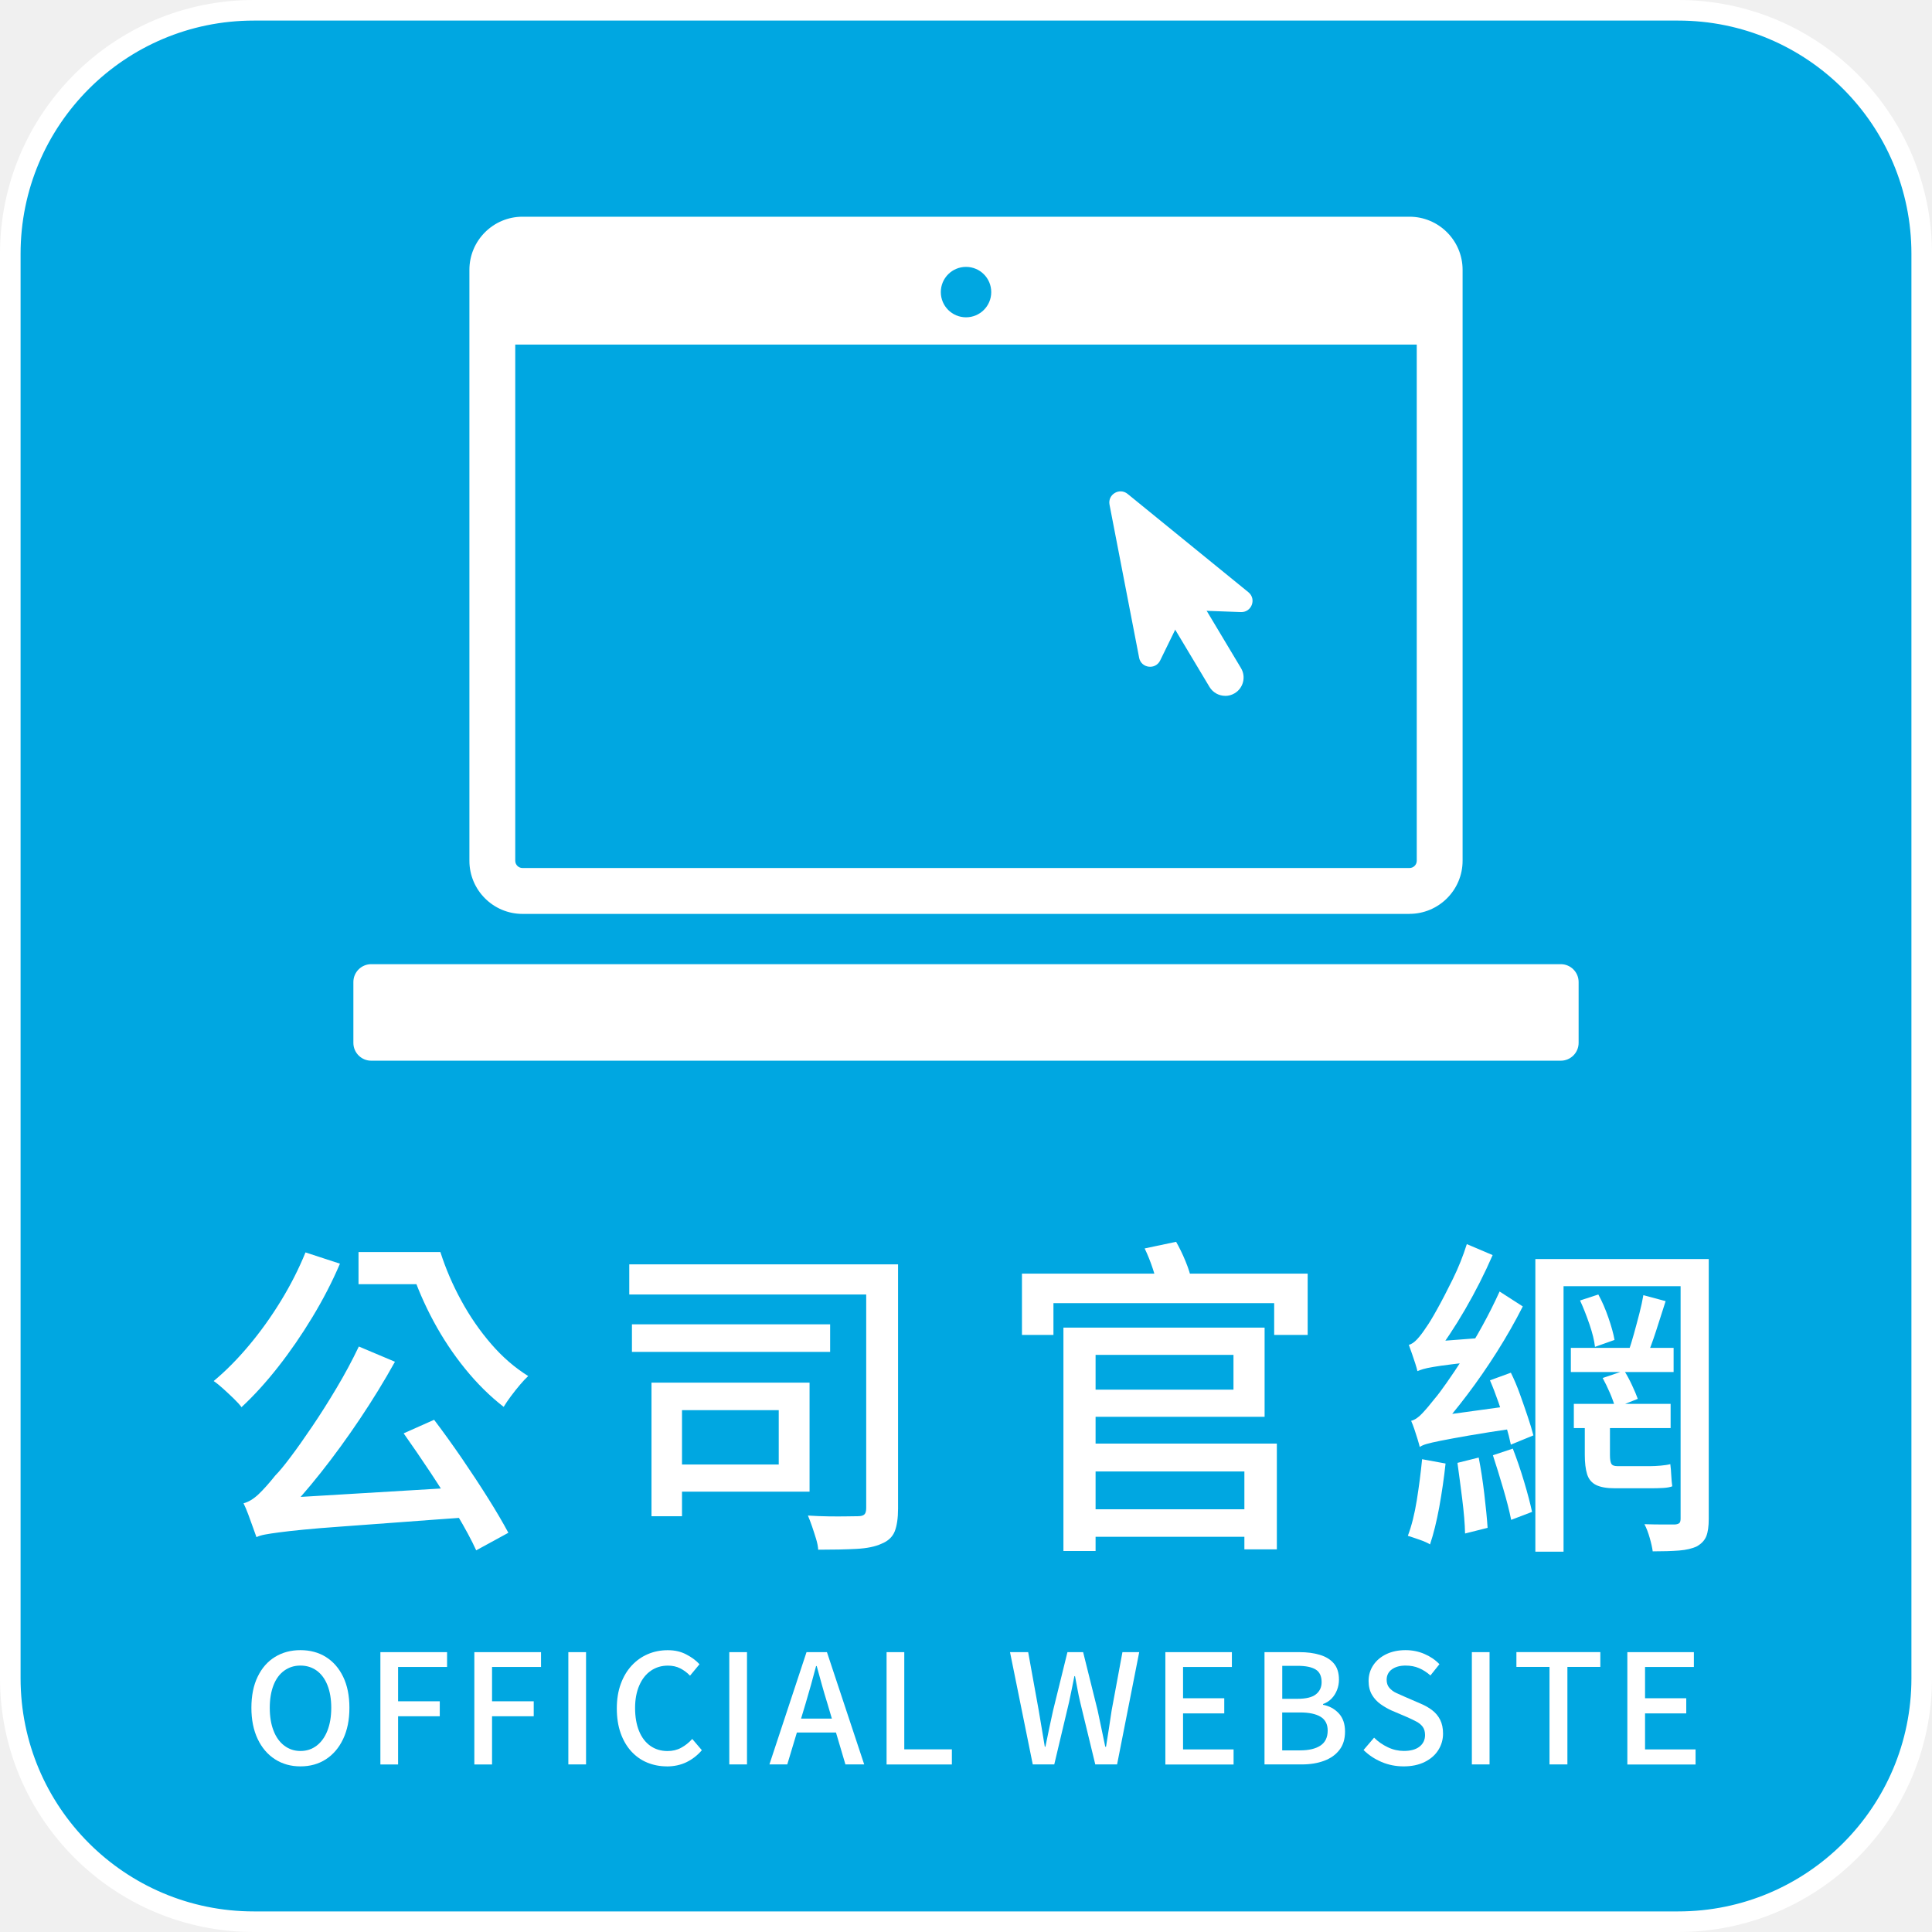
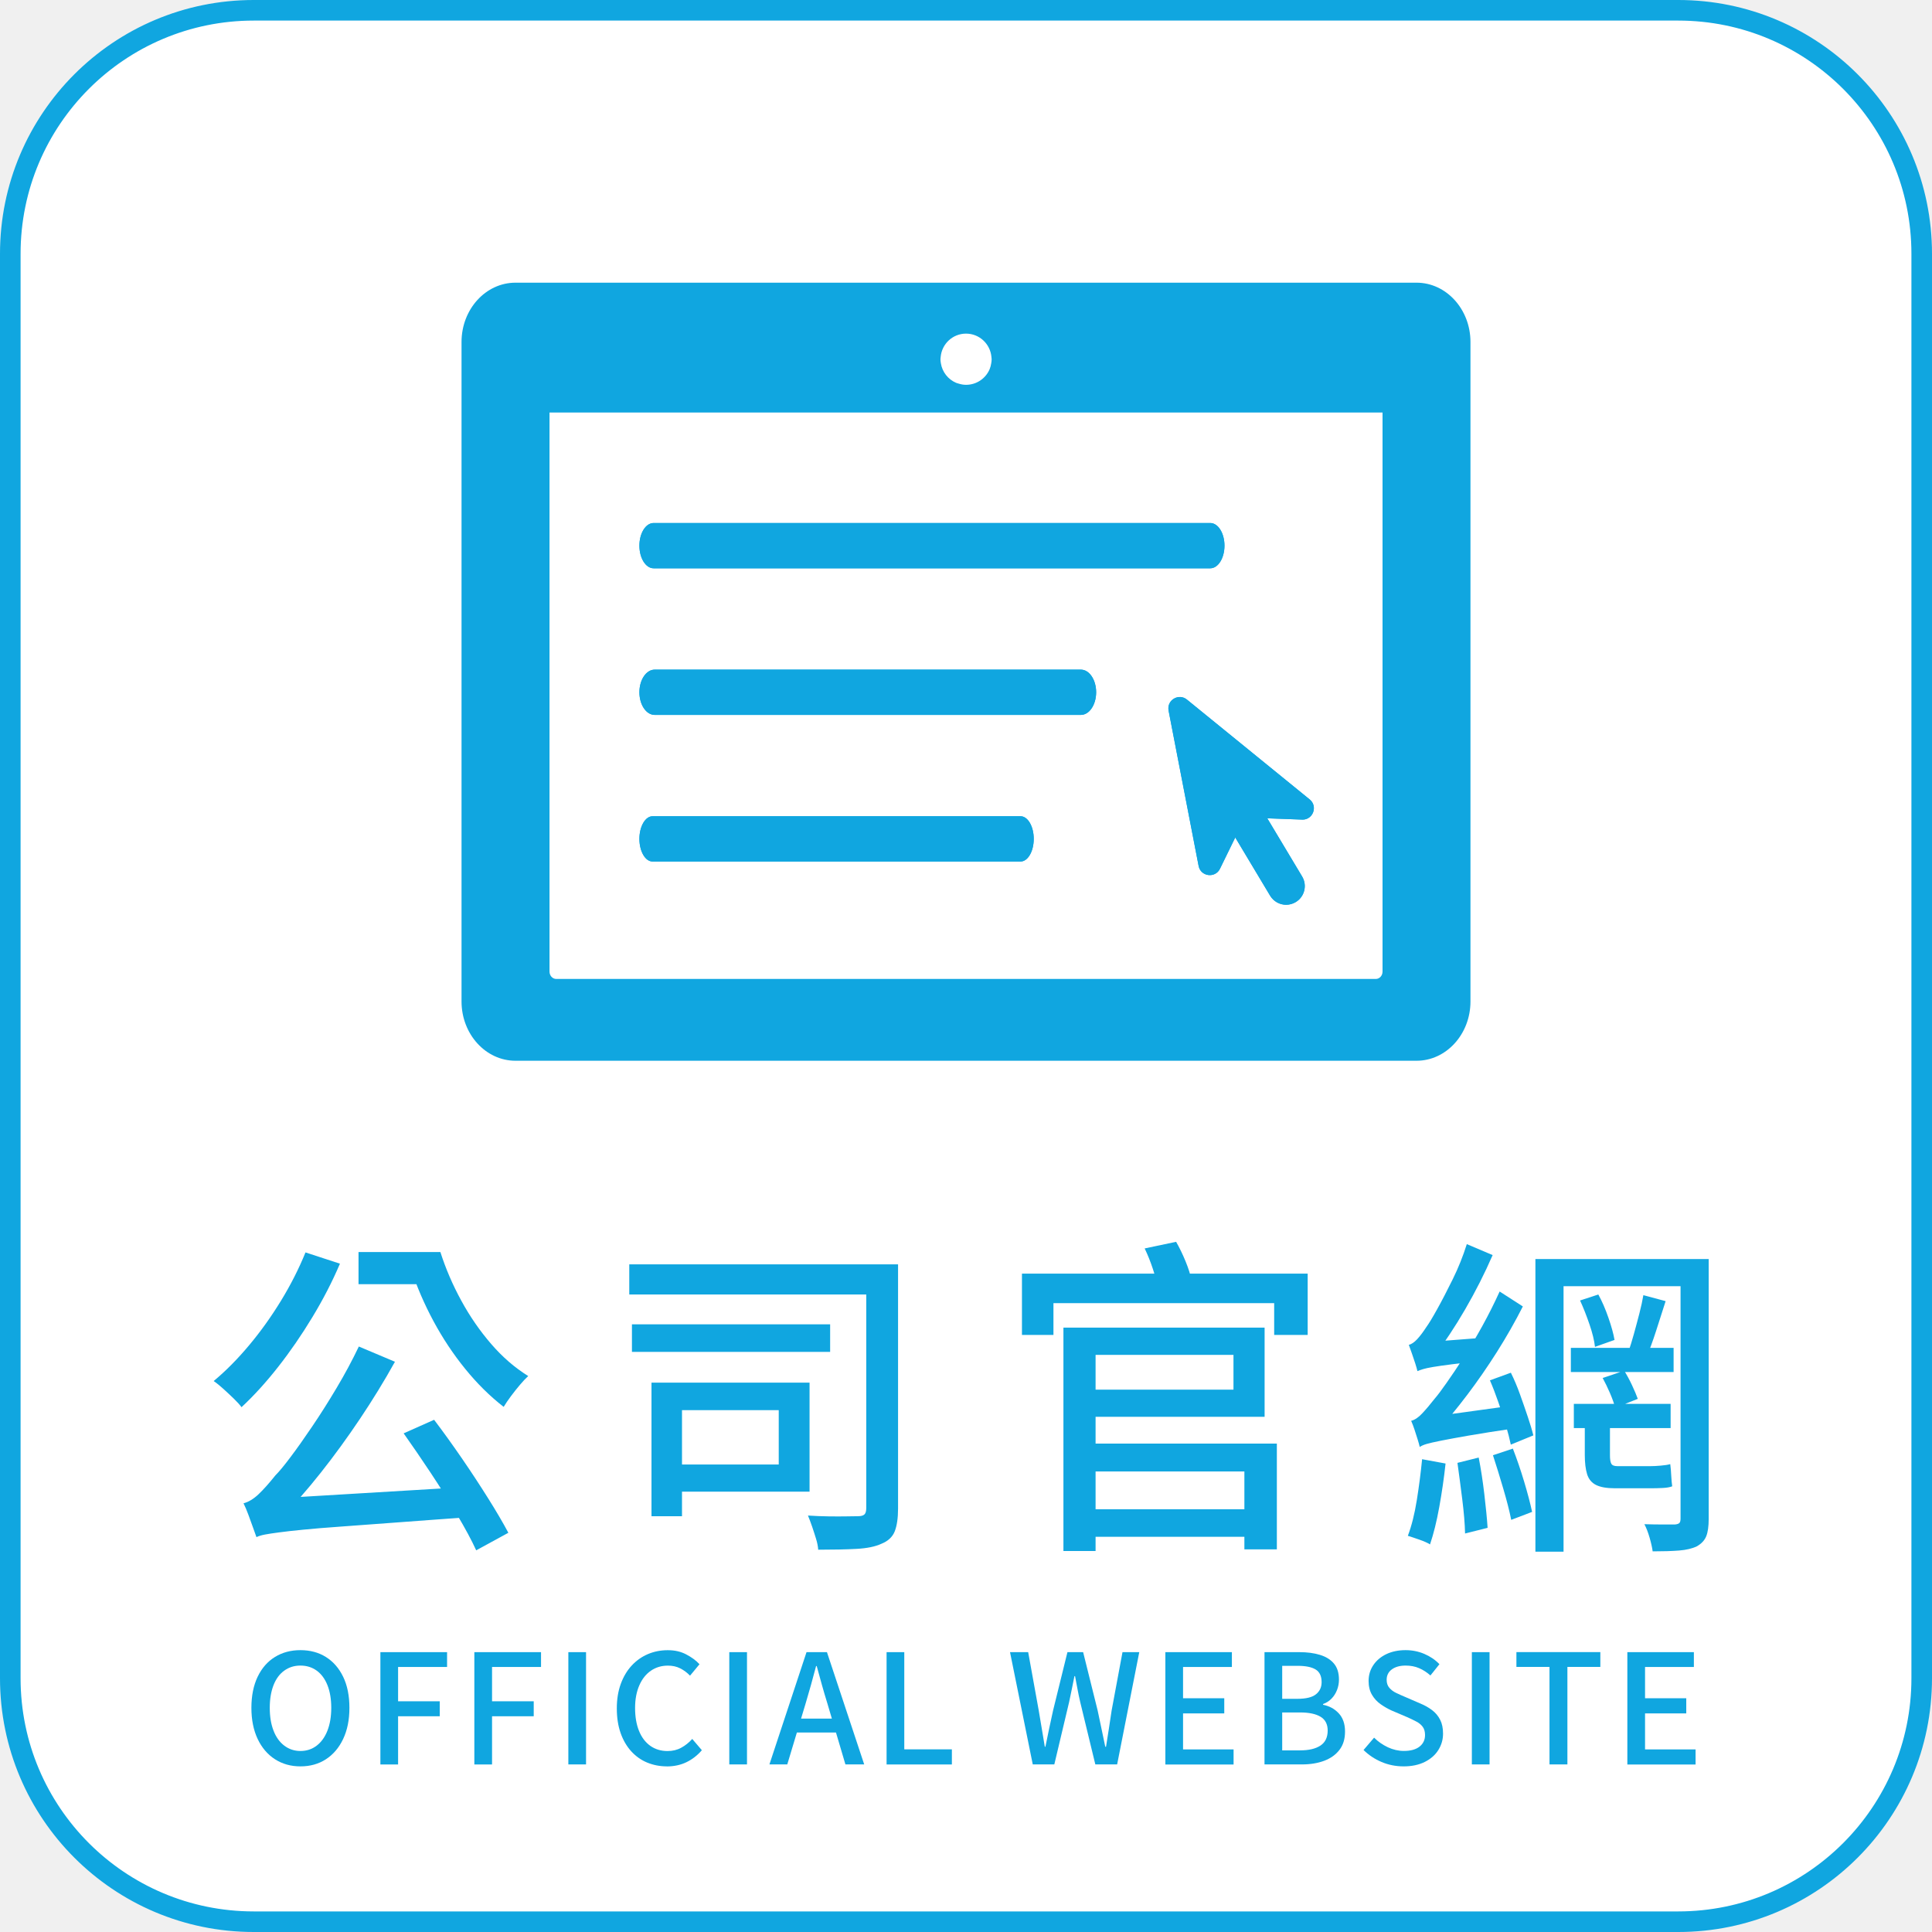
<svg xmlns="http://www.w3.org/2000/svg" id="Layer_2" data-name="Layer 2" viewBox="0 0 375.49 375.49">
  <defs>
    <style>
      .cls-1 {
-         fill: #fff;
+         fill: #10a6e0;
      }

      .cls-2 {
-         fill: #00a7e1;
-         stroke: #fff;
+         fill: #fff;
+         stroke: #10a6e0;
        stroke-miterlimit: 10;
        stroke-width: 4px;
      }
    </style>
  </defs>
-   <g id="_圖層_2" data-name="圖層 2">
+   <g id="Layer_1-2" data-name="Layer 1">
+     <g>
+       <path class="cls-1" d="M217.66,87.07c-2.06,0-3.73-1.71-3.73-3.82v-14.74c0-5.63-4.49-10.22-10-10.22h-32.36c-5.51,0-10,4.58-10,10.22v14.74c0,2.11-1.67,3.82-3.73,3.82s-3.73-1.71-3.73-3.82v-14.74c0-9.84,7.84-17.85,17.47-17.85h32.36c9.63,0,17.47,8.01,17.47,17.85v14.74c0,2.11-1.67,3.82-3.73,3.82Z" />
+       <g>
+         <path class="cls-1" d="M126.13,125.31c1.38.83,2.95,1.27,4.55,1.27h114.14c1.6,0,3.17-.44,4.55-1.27l29.15-17.62v-19.42c0-6.55-5.24-11.91-11.65-11.91H108.64c-6.41,0-11.65,5.36-11.65,11.91v19.42l29.15,17.62Z" />
+         <path class="cls-1" d="M253.16,131.88c-2.53,1.53-5.41,2.34-8.35,2.34h-34v13.38c0,8.21-6.51,14.86-14.54,14.86h-17.05c-8.03,0-14.54-6.65-14.54-14.86v-13.38h-34.01c-2.93,0-5.82-.81-8.35-2.34l-25.35-15.32v78.25c0,6.55,5.24,11.91,11.65,11.91h158.22c6.41,0,11.65-5.36,11.65-11.91v-78.25l-25.35,15.32Z" />
+       </g>
+       <path class="cls-1" d="M196,154.57h-16.51c-3.42,0-6.23-4.48-6.23-9.95h0c0-5.47,2.8-9.95,6.23-9.95h16.51c3.42,0,6.23,4.48,6.23,9.95h0c0,5.47-2.8,9.95-6.23,9.95Z" />
+     </g>
    <rect class="cls-2" x="2" y="2" width="371.49" height="371.49" rx="47.32" ry="47.32" />
    <g>
-       <path class="cls-1" d="M59.37,243.41l6.7,2.19c-1.5,3.52-3.3,7-5.38,10.43-2.08,3.44-4.29,6.65-6.63,9.63-2.34,2.98-4.71,5.59-7.12,7.83-.34-.47-.85-1.03-1.51-1.67-.67-.64-1.34-1.28-2.03-1.9-.69-.62-1.31-1.13-1.87-1.51,2.36-1.97,4.66-4.29,6.89-6.96,2.23-2.66,4.29-5.54,6.18-8.63,1.89-3.09,3.48-6.23,4.77-9.4ZM49.84,298.74c-.17-.47-.4-1.11-.68-1.9-.28-.79-.58-1.62-.9-2.48-.32-.86-.63-1.59-.93-2.19.99-.26,1.96-.85,2.93-1.77.97-.92,2.05-2.14,3.25-3.64.73-.73,1.72-1.92,2.96-3.58,1.25-1.65,2.65-3.64,4.22-5.96,1.57-2.32,3.15-4.81,4.73-7.47,1.59-2.66,3.03-5.35,4.32-8.05l7.02,2.96c-2.1,3.78-4.38,7.49-6.83,11.14-2.45,3.65-4.97,7.12-7.57,10.4-2.6,3.29-5.19,6.24-7.76,8.86v.19c-.99.47-1.79.89-2.42,1.26-.62.36-1.17.74-1.64,1.13-.47.39-.71.75-.71,1.09ZM49.84,298.74l-.19-5.22,4.25-2.32,37.55-2.25c.13.9.34,1.92.64,3.06.3,1.14.54,2.05.71,2.74-6.01.43-11.18.8-15.49,1.13-4.32.32-7.98.59-10.98.81-3.01.21-5.48.42-7.41.61-1.93.19-3.48.36-4.64.52-1.16.15-2.08.29-2.77.42-.69.13-1.25.3-1.67.51ZM69.68,243.34h13.85v6.25h-13.85v-6.25ZM78.44,243.34h7.15c1.03,3.22,2.38,6.37,4.06,9.44,1.67,3.07,3.61,5.87,5.8,8.41,2.19,2.54,4.59,4.62,7.21,6.25-.47.43-1.01,1-1.61,1.71-.6.71-1.18,1.44-1.74,2.19-.56.75-1.03,1.45-1.42,2.09-2.66-2.06-5.15-4.52-7.47-7.38-2.32-2.85-4.37-5.94-6.15-9.24-1.78-3.31-3.23-6.66-4.35-10.05h-1.48v-3.41ZM78.44,278.58l5.93-2.64c1.76,2.32,3.55,4.81,5.38,7.47,1.82,2.66,3.53,5.26,5.12,7.79,1.59,2.53,2.9,4.77,3.93,6.7l-6.25,3.41c-.9-1.98-2.15-4.29-3.74-6.96-1.59-2.66-3.3-5.37-5.12-8.12-1.83-2.75-3.57-5.3-5.25-7.67Z" />
-       <path class="cls-1" d="M122.3,245.73h48.31v5.86h-48.31v-5.86ZM122.82,257.39h38.52v5.35h-38.52v-5.35ZM126.62,268.72h5.93v25.96h-5.93v-25.96ZM131.64,268.72h25.7v21.19h-25.7v-5.28h19.71v-10.56h-19.71v-5.35ZM168.36,245.73h6.18v47.47c0,1.85-.22,3.32-.64,4.41-.43,1.09-1.29,1.9-2.58,2.42-1.2.56-2.82.89-4.86,1-2.04.11-4.52.16-7.44.16-.04-.64-.18-1.35-.42-2.13-.24-.77-.49-1.57-.77-2.38-.28-.82-.55-1.52-.81-2.13,1.33.09,2.66.14,3.99.16,1.33.02,2.51.02,3.54,0,1.03-.02,1.76-.03,2.19-.03.6,0,1.02-.12,1.26-.35s.35-.65.35-1.26v-47.34Z" />
-       <path class="cls-1" d="M198.63,247.53h55.52v11.92h-6.51v-6.18h-42.9v6.18h-6.12v-11.92ZM206.68,258.03h6.25v43.41h-6.25v-43.41ZM209.84,258.03h35.94v17.33h-35.94v-5.28h29.89v-6.76h-29.89v-5.28ZM210.16,280.57h38v20.55h-6.31v-15.14h-31.69v-5.41ZM210.48,293.33h33.24v5.35h-33.24v-5.35ZM222.46,242.64l6.12-1.29c.64,1.12,1.26,2.38,1.84,3.8.58,1.42.96,2.62,1.13,3.61l-6.38,1.55c-.26-.99-.62-2.2-1.09-3.64-.47-1.44-1.01-2.78-1.61-4.03Z" />
-       <path class="cls-1" d="M276.38,283.6l4.57.84c-.3,2.79-.71,5.6-1.22,8.44-.52,2.83-1.12,5.26-1.8,7.28-.47-.3-1.17-.61-2.09-.93-.92-.32-1.66-.57-2.22-.74.73-1.93,1.31-4.24,1.74-6.92.43-2.68.77-5.33,1.03-7.96ZM275.48,266.47c-.09-.39-.23-.88-.42-1.48-.19-.6-.41-1.23-.64-1.9-.24-.67-.44-1.23-.61-1.71.52-.13,1.05-.49,1.61-1.09.56-.6,1.16-1.39,1.8-2.38.47-.64,1.17-1.79,2.09-3.45.92-1.65,1.93-3.6,3.03-5.83s2.01-4.51,2.74-6.83l5.02,2.13c-1.55,3.56-3.33,7.08-5.35,10.56-2.02,3.48-4.04,6.51-6.05,9.08v.06c-.64.43-1.17.78-1.58,1.06-.41.28-.78.58-1.13.9-.34.32-.52.61-.52.87ZM275.93,281.22c-.09-.39-.23-.89-.42-1.51s-.4-1.26-.61-1.9c-.22-.64-.43-1.2-.64-1.67.69-.17,1.4-.64,2.13-1.42.73-.77,1.57-1.76,2.51-2.96.52-.6,1.27-1.6,2.25-3,.99-1.4,2.08-3.03,3.28-4.9,1.2-1.87,2.42-3.91,3.64-6.12,1.22-2.21,2.35-4.46,3.38-6.73l4.51,2.9c-1.5,2.96-3.18,5.91-5.02,8.82-1.85,2.92-3.77,5.7-5.77,8.34-2,2.64-3.98,5.06-5.96,7.25v.13c-.69.34-1.25.67-1.67.97-.43.3-.81.6-1.13.9-.32.3-.48.6-.48.9ZM275.48,266.47l-.06-4.06,2.38-1.61,10.95-.84c-.13.73-.25,1.51-.35,2.35-.11.84-.16,1.56-.16,2.16-2.45.26-4.46.48-6.02.68-1.57.19-2.79.37-3.67.52-.88.15-1.54.29-1.96.42-.43.13-.79.26-1.09.39ZM275.93,281.22l-.19-4.19,2.38-1.67,16.88-2.32c-.13.69-.22,1.46-.26,2.32-.04.86-.04,1.59,0,2.19-3.82.56-6.9,1.04-9.24,1.45-2.34.41-4.15.74-5.44,1-1.29.26-2.22.47-2.8.64-.58.17-1.02.37-1.32.58ZM283.27,284.31l4.12-1.03c.43,2.19.79,4.55,1.09,7.09.3,2.53.52,4.72.64,6.57l-4.38,1.1c-.04-1.89-.23-4.11-.55-6.67-.32-2.55-.63-4.91-.93-7.05ZM289.58,268.27l4.06-1.48c.64,1.29,1.23,2.68,1.77,4.19.54,1.5,1.04,2.95,1.51,4.35.47,1.4.84,2.61,1.1,3.64l-4.38,1.8c-.22-1.07-.54-2.33-.97-3.77-.43-1.44-.91-2.93-1.45-4.48-.54-1.55-1.08-2.96-1.64-4.25ZM290.16,282.83l3.86-1.29c.77,1.98,1.5,4.11,2.19,6.41.69,2.3,1.2,4.26,1.55,5.89l-4.06,1.55c-.34-1.72-.86-3.75-1.55-6.09-.69-2.34-1.35-4.5-2-6.47ZM298.41,244.7h29.95v5.28h-24.48v51.59h-5.48v-56.88ZM305.3,261.96h19.97v4.7h-19.97v-4.7ZM305.88,272.85h18.81v4.7h-18.81v-4.7ZM307.1,252.75l3.54-1.16c.73,1.33,1.38,2.83,1.96,4.51s.98,3.11,1.19,4.32l-3.8,1.35c-.13-1.2-.48-2.65-1.06-4.35-.58-1.7-1.19-3.25-1.84-4.67ZM308,275.29h4.9v7.54c0,.77.09,1.32.26,1.64.17.32.56.48,1.16.48h6.51c.52,0,1.16-.03,1.93-.1s1.4-.16,1.87-.29c.09.69.15,1.44.19,2.25.04.82.11,1.5.19,2.06-.43.17-1.03.28-1.8.32-.77.04-1.52.06-2.25.06h-7.09c-1.59,0-2.81-.21-3.67-.64-.86-.43-1.44-1.13-1.74-2.09-.3-.97-.45-2.22-.45-3.77v-7.47ZM311.48,267.82l4.19-1.42c.52.82,1.02,1.75,1.51,2.8.49,1.05.87,1.94,1.13,2.67l-4.38,1.74c-.22-.81-.56-1.77-1.03-2.87-.47-1.09-.95-2.07-1.42-2.93ZM319.4,251.72l4.32,1.16c-.6,1.89-1.22,3.83-1.87,5.83s-1.27,3.68-1.87,5.06l-3.48-1.09c.34-.99.7-2.14,1.06-3.45.36-1.31.72-2.63,1.06-3.96.34-1.33.6-2.51.77-3.54ZM326.62,244.7h5.48v50.5c0,1.46-.16,2.59-.48,3.38-.32.79-.93,1.45-1.84,1.96-.9.43-2.05.7-3.45.81-1.4.11-3.1.16-5.12.16-.09-.69-.28-1.56-.58-2.61-.3-1.05-.64-1.94-1.03-2.67,1.29.04,2.5.06,3.64.06h2.29c.43-.04.72-.14.87-.29.15-.15.23-.44.23-.87v-50.44Z" />
+       <path class="cls-1" d="M59.37,243.41l6.7,2.19c-1.5,3.52-3.3,7-5.38,10.43-2.08,3.44-4.29,6.65-6.63,9.63s-4.71,5.59-7.12,7.83c-.34-.47-.85-1.03-1.51-1.67-.67-.64-1.34-1.28-2.03-1.9-.69-.62-1.31-1.13-1.87-1.51,2.36-1.97,4.66-4.29,6.89-6.96,2.23-2.66,4.29-5.54,6.18-8.63s3.48-6.23,4.77-9.4ZM49.84,298.74c-.17-.47-.4-1.11-.68-1.9-.28-.79-.58-1.62-.9-2.48-.32-.86-.63-1.59-.93-2.19.99-.26,1.96-.85,2.93-1.77.97-.92,2.05-2.14,3.25-3.64.73-.73,1.72-1.92,2.96-3.58,1.25-1.65,2.65-3.64,4.22-5.96,1.57-2.32,3.15-4.81,4.73-7.47,1.59-2.66,3.03-5.35,4.32-8.05l7.02,2.96c-2.1,3.78-4.38,7.49-6.83,11.14-2.45,3.65-4.97,7.12-7.57,10.4-2.6,3.29-5.19,6.24-7.76,8.86v.19c-.99.47-1.79.89-2.42,1.26-.62.36-1.17.74-1.64,1.13-.47.39-.71.75-.71,1.09ZM49.84,298.74l-.19-5.22,4.25-2.32,37.55-2.25c.13.9.34,1.92.64,3.06.3,1.14.54,2.05.71,2.74-6.01.43-11.17.8-15.49,1.13-4.32.32-7.98.59-10.98.81-3.01.21-5.48.42-7.41.61-1.93.19-3.48.36-4.64.52-1.16.15-2.08.29-2.77.42-.69.13-1.25.3-1.67.51ZM69.68,243.34h13.85v6.25h-13.85v-6.25ZM78.44,243.34h7.15c1.03,3.22,2.38,6.37,4.06,9.44,1.67,3.07,3.61,5.87,5.8,8.41,2.19,2.54,4.59,4.62,7.21,6.25-.47.43-1.01,1-1.61,1.71-.6.71-1.18,1.44-1.74,2.19-.56.75-1.03,1.45-1.42,2.09-2.66-2.06-5.15-4.52-7.47-7.38-2.32-2.85-4.37-5.94-6.15-9.24-1.78-3.31-3.23-6.66-4.35-10.05h-1.48v-3.41ZM78.44,278.58l5.93-2.64c1.76,2.32,3.55,4.81,5.38,7.47,1.83,2.66,3.53,5.26,5.12,7.79,1.59,2.53,2.9,4.77,3.93,6.7l-6.25,3.41c-.9-1.98-2.15-4.29-3.74-6.96-1.59-2.66-3.3-5.37-5.12-8.12-1.83-2.75-3.57-5.3-5.25-7.67Z" />
+       <path class="cls-1" d="M122.3,245.73h48.31v5.86h-48.31v-5.86ZM122.82,257.39h38.52v5.35h-38.52v-5.35ZM126.62,268.72h5.93v25.96h-5.93v-25.96ZM131.64,268.72h25.7v21.19h-25.7v-5.28h19.71v-10.56h-19.71v-5.35ZM168.36,245.73h6.18v47.47c0,1.85-.22,3.32-.64,4.41-.43,1.09-1.29,1.9-2.58,2.42-1.2.56-2.82.89-4.86,1-2.04.11-4.52.16-7.44.16-.04-.64-.18-1.35-.42-2.13-.24-.77-.49-1.57-.77-2.38-.28-.82-.55-1.52-.8-2.13,1.33.09,2.66.14,3.99.16,1.33.02,2.51.02,3.54,0,1.03-.02,1.76-.03,2.19-.03.6,0,1.02-.12,1.26-.35s.35-.65.35-1.26v-47.34Z" />
+       <path class="cls-1" d="M198.63,247.53h55.52v11.92h-6.51v-6.18h-42.9v6.18h-6.12v-11.92ZM206.68,258.03h6.25v43.41h-6.25v-43.41ZM209.84,258.03h35.94v17.33h-35.94v-5.28h29.89v-6.76h-29.89v-5.28ZM210.16,280.57h38v20.55h-6.31v-15.14h-31.69v-5.41ZM210.48,293.33h33.24v5.35h-33.24v-5.35ZM222.46,242.64l6.12-1.29c.64,1.12,1.26,2.38,1.84,3.8s.96,2.62,1.13,3.61l-6.38,1.55c-.26-.99-.62-2.2-1.09-3.64-.47-1.44-1.01-2.78-1.61-4.03Z" />
+       <path class="cls-1" d="M276.38,283.6l4.57.84c-.3,2.79-.71,5.6-1.22,8.44s-1.12,5.26-1.8,7.28c-.47-.3-1.17-.61-2.09-.93s-1.66-.57-2.22-.74c.73-1.93,1.31-4.24,1.74-6.92.43-2.68.77-5.33,1.03-7.96ZM275.48,266.47c-.09-.39-.23-.88-.42-1.48-.19-.6-.41-1.23-.64-1.9-.24-.67-.44-1.23-.61-1.71.51-.13,1.05-.49,1.61-1.09.56-.6,1.16-1.39,1.8-2.38.47-.64,1.17-1.79,2.09-3.45.92-1.65,1.93-3.6,3.03-5.83,1.1-2.23,2.01-4.51,2.74-6.83l5.02,2.13c-1.55,3.56-3.33,7.08-5.35,10.56-2.02,3.48-4.04,6.51-6.05,9.08v.06c-.64.43-1.17.78-1.58,1.06-.41.28-.78.58-1.13.9-.34.32-.51.61-.51.87ZM275.93,281.22c-.09-.39-.22-.89-.42-1.51s-.4-1.26-.61-1.9c-.21-.64-.43-1.2-.64-1.67.69-.17,1.4-.64,2.13-1.42.73-.77,1.57-1.76,2.51-2.96.52-.6,1.27-1.6,2.25-3,.99-1.4,2.08-3.03,3.29-4.9,1.2-1.87,2.42-3.91,3.64-6.12,1.22-2.21,2.35-4.46,3.38-6.73l4.51,2.9c-1.5,2.96-3.18,5.91-5.02,8.82-1.85,2.92-3.77,5.7-5.77,8.34-2,2.64-3.98,5.06-5.96,7.25v.13c-.69.34-1.25.67-1.67.97-.43.3-.8.6-1.13.9-.32.3-.48.6-.48.9ZM275.48,266.47l-.06-4.06,2.38-1.61,10.95-.84c-.13.73-.25,1.51-.35,2.35-.11.84-.16,1.56-.16,2.16-2.45.26-4.46.48-6.02.68s-2.79.37-3.67.52c-.88.15-1.54.29-1.96.42-.43.13-.79.26-1.09.39ZM275.93,281.22l-.19-4.19,2.38-1.67,16.88-2.32c-.13.69-.21,1.46-.26,2.32-.04.86-.04,1.59,0,2.19-3.82.56-6.9,1.04-9.24,1.45-2.34.41-4.15.74-5.44,1-1.29.26-2.22.47-2.8.64-.58.17-1.02.37-1.32.58ZM283.27,284.31l4.12-1.03c.43,2.19.79,4.55,1.09,7.09.3,2.53.52,4.72.64,6.57l-4.38,1.1c-.04-1.89-.23-4.11-.55-6.67-.32-2.55-.63-4.91-.93-7.05ZM289.58,268.27l4.06-1.48c.64,1.29,1.23,2.68,1.77,4.19.54,1.5,1.04,2.95,1.51,4.35.47,1.4.84,2.61,1.09,3.64l-4.38,1.8c-.22-1.07-.54-2.33-.97-3.77-.43-1.44-.91-2.93-1.45-4.48-.54-1.55-1.08-2.96-1.64-4.25ZM290.16,282.83l3.87-1.29c.77,1.98,1.5,4.11,2.19,6.41.69,2.3,1.2,4.26,1.55,5.89l-4.06,1.55c-.34-1.72-.86-3.75-1.55-6.09-.69-2.34-1.35-4.5-2-6.47ZM298.41,244.7h29.95v5.28h-24.48v51.59h-5.47v-56.88ZM305.3,261.96h19.97v4.7h-19.97v-4.7ZM305.88,272.85h18.81v4.7h-18.81v-4.7ZM307.1,252.75l3.54-1.16c.73,1.33,1.38,2.83,1.96,4.51.58,1.67.98,3.11,1.19,4.32l-3.8,1.35c-.13-1.2-.48-2.65-1.06-4.35-.58-1.7-1.19-3.25-1.84-4.67ZM308,275.29h4.9v7.54c0,.77.08,1.32.26,1.64.17.32.56.48,1.16.48h6.5c.52,0,1.16-.03,1.93-.1.77-.06,1.4-.16,1.87-.29.09.69.15,1.44.19,2.25.04.82.11,1.5.19,2.06-.43.17-1.03.28-1.8.32-.77.04-1.52.06-2.25.06h-7.08c-1.59,0-2.81-.21-3.67-.64-.86-.43-1.44-1.13-1.74-2.09-.3-.97-.45-2.22-.45-3.77v-7.47ZM311.48,267.82l4.19-1.42c.51.82,1.02,1.75,1.51,2.8.49,1.05.87,1.94,1.13,2.67l-4.38,1.74c-.22-.81-.56-1.77-1.03-2.87-.47-1.09-.95-2.07-1.42-2.93ZM319.4,251.72l4.32,1.16c-.6,1.89-1.22,3.83-1.87,5.83-.64,2-1.27,3.68-1.87,5.06l-3.48-1.09c.34-.99.7-2.14,1.06-3.45.36-1.31.72-2.63,1.06-3.96.34-1.33.6-2.51.77-3.54ZM326.62,244.7h5.47v50.5c0,1.46-.16,2.59-.48,3.38-.32.79-.93,1.45-1.84,1.96-.9.43-2.05.7-3.45.81-1.4.11-3.1.16-5.12.16-.09-.69-.28-1.56-.58-2.61-.3-1.05-.64-1.94-1.03-2.67,1.29.04,2.5.06,3.64.06h2.29c.43-.04.72-.14.87-.29.15-.15.23-.44.23-.87v-50.44Z" />
    </g>
    <g>
-       <path class="cls-1" d="M58.39,343.3c-1.86,0-3.5-.46-4.94-1.38-1.43-.92-2.56-2.23-3.37-3.94-.81-1.71-1.22-3.73-1.22-6.06s.4-4.37,1.22-6.05c.81-1.68,1.93-2.96,3.37-3.84,1.43-.88,3.08-1.32,4.94-1.32s3.53.44,4.95,1.33,2.54,2.17,3.35,3.84c.81,1.67,1.22,3.68,1.22,6.04s-.41,4.35-1.22,6.06c-.81,1.71-1.93,3.02-3.35,3.94-1.42.92-3.07,1.38-4.95,1.38ZM58.39,340.31c1.21,0,2.26-.35,3.16-1.04.9-.69,1.6-1.67,2.09-2.92.49-1.25.74-2.73.74-4.43s-.25-3.17-.74-4.4-1.19-2.18-2.09-2.83c-.9-.65-1.95-.98-3.16-.98s-2.23.33-3.14.98c-.91.65-1.61,1.6-2.09,2.83s-.73,2.7-.73,4.4.24,3.18.73,4.43c.48,1.26,1.18,2.23,2.09,2.92.91.69,1.96,1.04,3.14,1.04Z" />
+       <path class="cls-1" d="M58.39,343.3c-1.86,0-3.5-.46-4.94-1.38-1.43-.92-2.56-2.23-3.37-3.94-.81-1.71-1.22-3.73-1.22-6.06s.41-4.37,1.22-6.05c.81-1.68,1.93-2.96,3.37-3.84,1.43-.88,3.08-1.32,4.94-1.32s3.53.44,4.95,1.33c1.42.89,2.54,2.17,3.35,3.84.81,1.67,1.22,3.68,1.22,6.04s-.41,4.35-1.22,6.06c-.81,1.71-1.93,3.02-3.35,3.94-1.42.92-3.07,1.38-4.95,1.38ZM58.39,340.31c1.21,0,2.26-.35,3.16-1.04.9-.69,1.6-1.67,2.09-2.92.49-1.25.74-2.73.74-4.43s-.25-3.17-.74-4.4-1.19-2.18-2.09-2.83-1.95-.98-3.16-.98-2.23.33-3.14.98c-.91.65-1.61,1.6-2.09,2.83s-.73,2.7-.73,4.4.24,3.18.73,4.43c.48,1.26,1.18,2.23,2.09,2.92.91.69,1.96,1.04,3.14,1.04Z" />
      <path class="cls-1" d="M73.93,342.92v-21.82h12.96v2.88h-9.52v6.67h8.1v2.91h-8.1v9.37h-3.44Z" />
      <path class="cls-1" d="M92.19,342.92v-21.82h12.96v2.88h-9.52v6.67h8.1v2.91h-8.1v9.37h-3.44Z" />
      <path class="cls-1" d="M110.46,342.92v-21.82h3.44v21.82h-3.44Z" />
-       <path class="cls-1" d="M129.61,343.3c-1.36,0-2.64-.25-3.83-.74-1.19-.49-2.22-1.23-3.1-2.19-.88-.97-1.57-2.15-2.06-3.54s-.74-2.99-.74-4.79.26-3.37.77-4.77c.51-1.4,1.22-2.59,2.12-3.56.9-.97,1.94-1.71,3.13-2.22,1.19-.51,2.48-.77,3.88-.77s2.54.27,3.59.82c1.05.54,1.91,1.18,2.58,1.91l-1.84,2.22c-.57-.59-1.21-1.07-1.91-1.42-.7-.36-1.5-.53-2.39-.53-1.25,0-2.35.33-3.31.99-.96.66-1.71,1.61-2.25,2.85s-.82,2.7-.82,4.4.26,3.21.77,4.46c.51,1.26,1.25,2.22,2.19,2.89.95.67,2.07,1.01,3.35,1.01.99,0,1.87-.21,2.65-.64.78-.42,1.5-.99,2.15-1.71l1.87,2.19c-.87,1.01-1.87,1.78-3,2.33-1.13.54-2.4.82-3.83.82Z" />
+       <path class="cls-1" d="M129.61,343.3c-1.36,0-2.64-.25-3.83-.74-1.19-.49-2.22-1.23-3.1-2.19-.88-.97-1.57-2.15-2.06-3.54s-.74-2.99-.74-4.79.26-3.37.77-4.77c.51-1.4,1.22-2.59,2.12-3.56.9-.97,1.94-1.71,3.13-2.22,1.19-.51,2.48-.77,3.88-.77s2.54.27,3.59.82,1.91,1.18,2.58,1.91l-1.84,2.22c-.57-.59-1.21-1.07-1.91-1.42-.7-.36-1.5-.53-2.39-.53-1.25,0-2.35.33-3.31.99-.96.66-1.71,1.61-2.25,2.85s-.82,2.7-.82,4.4.26,3.21.77,4.46c.51,1.26,1.25,2.22,2.19,2.89.95.67,2.07,1.01,3.35,1.01.99,0,1.87-.21,2.65-.64.78-.42,1.5-.99,2.15-1.71l1.87,2.19c-.87,1.01-1.87,1.78-3,2.33-1.13.54-2.4.82-3.83.82Z" />
      <path class="cls-1" d="M141.74,342.92v-21.82h3.44v21.82h-3.44Z" />
-       <path class="cls-1" d="M149.54,342.92l7.21-21.82h3.97l7.24,21.82h-3.65l-3.5-11.83c-.38-1.21-.73-2.42-1.07-3.63-.34-1.22-.67-2.44-1.01-3.66h-.12c-.32,1.23-.65,2.45-.99,3.66-.35,1.22-.7,2.43-1.05,3.63l-3.56,11.83h-3.47ZM153.57,336.72v-2.7h10.23v2.7h-10.23Z" />
+       <path class="cls-1" d="M149.54,342.92l7.21-21.82h3.97l7.24,21.82h-3.65l-3.5-11.83c-.38-1.21-.73-2.42-1.07-3.63s-.67-2.44-1.01-3.66h-.12c-.32,1.23-.65,2.45-.99,3.66s-.7,2.43-1.05,3.63l-3.56,11.83h-3.47ZM153.57,336.72v-2.7h10.23v2.7h-10.23Z" />
      <path class="cls-1" d="M172.31,342.92v-21.82h3.44v18.89h9.25v2.94h-12.69Z" />
-       <path class="cls-1" d="M200.72,342.92l-4.42-21.82h3.53l2.05,11.33c.2,1.17.4,2.34.59,3.51.2,1.18.4,2.36.59,3.54h.12c.24-1.19.48-2.37.73-3.54.25-1.18.5-2.35.76-3.51l2.79-11.33h3.05l2.82,11.33c.26,1.17.5,2.34.74,3.51.24,1.18.48,2.36.74,3.54h.15c.2-1.19.39-2.37.56-3.54.18-1.18.36-2.35.53-3.51l2.1-11.33h3.26l-4.3,21.82h-4.24l-2.94-12.13c-.2-.87-.38-1.71-.53-2.54s-.32-1.65-.47-2.48h-.12c-.16.83-.33,1.66-.5,2.48-.18.82-.36,1.67-.53,2.54l-2.88,12.13h-4.18Z" />
+       <path class="cls-1" d="M200.72,342.92l-4.42-21.82h3.53l2.05,11.33c.2,1.17.39,2.34.59,3.51.2,1.18.4,2.36.59,3.54h.12c.24-1.19.48-2.37.73-3.54.25-1.18.5-2.35.76-3.51l2.79-11.33h3.05l2.82,11.33c.26,1.17.5,2.34.74,3.51.24,1.18.48,2.36.74,3.54h.15c.2-1.19.38-2.37.56-3.54.18-1.18.36-2.35.53-3.51l2.11-11.33h3.26l-4.3,21.82h-4.24l-2.94-12.13c-.2-.87-.38-1.71-.53-2.54s-.32-1.65-.47-2.48h-.12c-.16.83-.33,1.66-.5,2.48s-.36,1.67-.53,2.54l-2.88,12.13h-4.18Z" />
      <path class="cls-1" d="M226.49,342.92v-21.82h12.93v2.88h-9.49v6.08h8.01v2.94h-8.01v7h9.82v2.94h-13.25Z" />
-       <path class="cls-1" d="M245.76,342.92v-21.82h6.79c1.48,0,2.8.17,3.96.52,1.16.35,2.07.9,2.73,1.68.66.77.99,1.82.99,3.14,0,.69-.12,1.36-.37,2-.25.64-.6,1.21-1.07,1.69s-1.01.83-1.65,1.05v.15c1.23.24,2.24.79,3.05,1.66.81.87,1.22,2.05,1.22,3.53s-.36,2.63-1.08,3.57c-.72.94-1.71,1.65-2.97,2.12s-2.69.71-4.31.71h-7.29ZM249.2,330.17h2.94c1.68,0,2.89-.29,3.62-.88.73-.58,1.1-1.37,1.1-2.36,0-1.17-.39-1.99-1.16-2.46s-1.93-.71-3.47-.71h-3.02v6.41ZM249.2,340.19h3.47c1.7,0,3.02-.31,3.96-.93s1.41-1.6,1.41-2.92c0-1.23-.46-2.12-1.38-2.68-.92-.56-2.25-.84-3.99-.84h-3.47v7.38Z" />
-       <path class="cls-1" d="M272.81,343.3c-1.52,0-2.95-.28-4.29-.85s-2.51-1.34-3.51-2.33l2.05-2.4c.77.77,1.67,1.39,2.68,1.87s2.05.71,3.1.71c1.32,0,2.34-.28,3.05-.84.71-.56,1.07-1.31,1.07-2.24,0-.67-.15-1.21-.46-1.62-.31-.41-.72-.75-1.25-1.02-.52-.28-1.12-.56-1.79-.86l-3.05-1.3c-.69-.32-1.38-.71-2.06-1.19s-1.25-1.08-1.69-1.82-.67-1.65-.67-2.71c0-1.15.31-2.17.92-3.08.61-.91,1.46-1.62,2.54-2.14,1.08-.51,2.32-.77,3.72-.77,1.29,0,2.5.24,3.65.73s2.12,1.15,2.94,2l-1.75,2.19c-.69-.61-1.43-1.09-2.21-1.42-.78-.34-1.66-.5-2.62-.5-1.11,0-2,.25-2.67.74-.67.49-1.01,1.17-1.01,2.02,0,.63.17,1.15.52,1.56.35.41.79.74,1.32.99s1.11.51,1.72.77l2.96,1.28c.87.36,1.64.79,2.31,1.3.67.51,1.2,1.14,1.57,1.88s.56,1.64.56,2.68c0,1.17-.31,2.23-.92,3.2s-1.49,1.74-2.64,2.31-2.51.86-4.09.86Z" />
+       <path class="cls-1" d="M245.76,342.92v-21.82h6.79c1.48,0,2.8.17,3.96.52,1.16.35,2.07.9,2.73,1.68.66.77.99,1.82.99,3.14,0,.69-.12,1.36-.37,2-.25.64-.6,1.21-1.07,1.69-.46.48-1.01.83-1.65,1.05v.15c1.23.24,2.24.79,3.05,1.66.81.87,1.22,2.05,1.22,3.53s-.36,2.63-1.08,3.57c-.72.94-1.71,1.65-2.96,2.12-1.26.47-2.69.71-4.31.71h-7.29ZM249.2,330.17h2.94c1.68,0,2.89-.29,3.62-.88.73-.58,1.1-1.37,1.1-2.36,0-1.17-.39-1.99-1.16-2.46-.77-.47-1.93-.71-3.47-.71h-3.03v6.41ZM249.2,340.19h3.47c1.7,0,3.02-.31,3.96-.93.94-.62,1.41-1.6,1.41-2.92,0-1.23-.46-2.12-1.38-2.68s-2.25-.84-3.99-.84h-3.47v7.38Z" />
+       <path class="cls-1" d="M272.81,343.3c-1.52,0-2.95-.28-4.29-.85-1.33-.56-2.5-1.34-3.51-2.33l2.05-2.4c.77.77,1.67,1.39,2.68,1.87,1.02.47,2.05.71,3.1.71,1.32,0,2.34-.28,3.05-.84.71-.56,1.07-1.31,1.07-2.24,0-.67-.15-1.21-.46-1.62-.31-.41-.72-.75-1.25-1.02-.52-.28-1.12-.56-1.79-.86l-3.05-1.3c-.69-.32-1.38-.71-2.06-1.19-.68-.47-1.25-1.08-1.69-1.82-.44-.74-.67-1.65-.67-2.71,0-1.15.31-2.17.92-3.08.61-.91,1.46-1.62,2.54-2.14,1.08-.51,2.32-.77,3.72-.77,1.29,0,2.5.24,3.65.73s2.12,1.15,2.94,2l-1.75,2.19c-.69-.61-1.43-1.09-2.21-1.42-.78-.34-1.66-.5-2.62-.5-1.11,0-2,.25-2.67.74-.67.49-1.01,1.17-1.01,2.02,0,.63.17,1.15.52,1.56.35.41.79.74,1.32.99.53.26,1.11.51,1.72.77l2.96,1.28c.87.36,1.64.79,2.31,1.3.67.51,1.2,1.14,1.57,1.88.38.74.56,1.64.56,2.68,0,1.17-.31,2.23-.92,3.2-.61.97-1.49,1.74-2.64,2.31s-2.51.86-4.09.86Z" />
      <path class="cls-1" d="M286.06,342.92v-21.82h3.44v21.82h-3.44Z" />
      <path class="cls-1" d="M301.15,342.92v-18.95h-6.43v-2.88h16.31v2.88h-6.4v18.95h-3.47Z" />
      <path class="cls-1" d="M316.28,342.92v-21.82h12.93v2.88h-9.49v6.08h8.01v2.94h-8.01v7h9.82v2.94h-13.25Z" />
    </g>
    <g>
-       <path class="cls-1" d="M273.94,177.62H101.55c-5.69,0-10.32-4.63-10.32-10.32V52.44c0-5.69,4.63-10.32,10.32-10.32h172.39c5.69,0,10.32,4.63,10.32,10.32v114.85c0,5.69-4.63,10.32-10.32,10.32ZM101.55,51.03c-.78,0-1.41.63-1.41,1.41v114.85c0,.78.63,1.41,1.41,1.41h172.39c.78,0,1.41-.63,1.41-1.41V52.44c0-.78-.63-1.41-1.41-1.41H101.55Z" />
-       <rect class="cls-1" x="68.68" y="187.39" width="238.13" height="18.76" rx="3.47" ry="3.47" />
-       <path class="cls-1" d="M273.94,46.58H101.55c-3.24,0-5.87,2.63-5.87,5.87v14.52h184.12v-14.52c0-3.24-2.63-5.87-5.87-5.87ZM187.75,61.67c-2.71,0-4.9-2.19-4.9-4.9s2.19-4.9,4.9-4.9,4.9,2.19,4.9,4.9-2.19,4.9-4.9,4.9Z" />
-       <g>
-         <path class="cls-1" d="M238.13,135.24c-1.21,0-2.39-.62-3.06-1.73l-8.24-13.76c-1.01-1.69-.46-3.88,1.23-4.89,1.69-1.01,3.88-.46,4.89,1.23l8.24,13.76c1.01,1.69.46,3.88-1.23,4.89-.57.34-1.2.51-1.83.51Z" />
-         <path class="cls-1" d="M221.39,127.81l-5.75-29.72c-.39-1.99,1.93-3.38,3.51-2.1l23.48,19.11c1.62,1.32.63,3.93-1.45,3.86l-9.5-.35c-.86-.03-1.66.44-2.03,1.22l-4.17,8.54c-.92,1.87-3.69,1.51-4.09-.54Z" />
-       </g>
+       <path class="cls-1" d="M253.06,159.29l-6.77-.25,6.78,11.32c1.03,1.72.47,3.94-1.25,4.97-.58.35-1.22.52-1.86.52-1.23,0-2.43-.63-3.11-1.76l-6.78-11.32-2.97,6.08c-.93,1.9-3.75,1.53-4.15-.55l-5.84-30.2c-.39-2.02,1.96-3.43,3.56-2.13l23.86,19.41c1.64,1.34.64,4-1.48,3.92ZM127.03,101.65h108.19c1.52,0,2.76,1.97,2.76,4.4s-1.23,4.4-2.76,4.4h-108.19c-1.52,0-2.76-1.97-2.76-4.4s1.23-4.4,2.76-4.4ZM127.24,130.14h82.83c1.64,0,2.97,1.97,2.97,4.4s-1.33,4.4-2.97,4.4h-82.83c-1.64,0-2.97-1.97-2.97-4.4s1.33-4.4,2.97-4.4ZM126.83,158.64h71.52c1.41,0,2.56,1.97,2.56,4.4s-1.15,4.4-2.56,4.4h-71.52c-1.41,0-2.56-1.97-2.56-4.4s1.15-4.4,2.56-4.4Z" />
+       <path class="cls-1" d="M186.32,74.57c-.17-.05-.35-.09-.51-.16.16.07.34.11.51.16Z" />
+       <path class="cls-1" d="M187.75,74.8h0c2.06,0,3.83-1.25,4.59-3.04-.76,1.79-2.52,3.04-4.59,3.04Z" />
+       <path class="cls-1" d="M275.31,54.94H100.18c-5.78,0-10.48,5.17-10.48,11.52v128.18c0,6.35,4.7,11.52,10.48,11.52h175.13c5.78,0,10.48-5.17,10.48-11.52V66.46c0-6.35-4.7-11.52-10.48-11.52ZM187.75,64.84c2.6,0,4.72,2.01,4.94,4.55.01.14.04.28.04.43,0,.27-.04.53-.08.78-.06.4-.16.79-.31,1.15-.76,1.79-2.52,3.04-4.59,3.04h0c-.5,0-.97-.09-1.42-.23-.17-.05-.35-.09-.51-.16-1.55-.66-2.69-2.09-2.96-3.8-.04-.26-.08-.52-.08-.78,0-.15.03-.28.04-.43.22-2.55,2.33-4.55,4.94-4.55ZM268.7,82.66v106.17c0,.79-.58,1.43-1.3,1.43H108.1c-.72,0-1.3-.64-1.3-1.43v-108.66h161.9v2.49Z" />
+       <path class="cls-1" d="M241.35,160.17l-1.27,2.59,6.78,11.32c.68,1.13,1.88,1.76,3.11,1.76.63,0,1.27-.17,1.86-.52,1.72-1.03,2.27-3.25,1.25-4.97l-6.78-11.32-2.88-.11c-.87-.03-1.68.45-2.07,1.24Z" />
+       <path class="cls-1" d="M227.12,138.09l5.84,30.2c.4,2.08,3.22,2.45,4.15.55l2.97-6.08-1.59-2.66c-1.03-1.72-.47-3.94,1.25-4.97,1.71-1.03,3.94-.47,4.97,1.25l1.59,2.66,6.77.25c2.12.08,3.12-2.58,1.48-3.92l-23.86-19.41c-1.6-1.3-3.95.11-3.56,2.13Z" />
+       <path class="cls-1" d="M239.74,155.13c-1.72,1.03-2.27,3.25-1.25,4.97l1.59,2.66,1.27-2.59c.38-.78,1.19-1.27,2.07-1.24l2.88.11-1.59-2.66c-1.03-1.72-3.25-2.28-4.97-1.25Z" />
+       <path class="cls-1" d="M126.83,167.44h71.52c1.41,0,2.56-1.97,2.56-4.4s-1.15-4.4-2.56-4.4h-71.52c-1.41,0-2.56,1.97-2.56,4.4s1.15,4.4,2.56,4.4Z" />
+       <path class="cls-1" d="M127.24,138.95h82.83c1.64,0,2.97-1.97,2.97-4.4s-1.33-4.4-2.97-4.4h-82.83c-1.64,0-2.97,1.97-2.97,4.4s1.33,4.4,2.97,4.4Z" />
+       <path class="cls-1" d="M127.03,110.45h108.19c1.52,0,2.76-1.97,2.76-4.4s-1.23-4.4-2.76-4.4h-108.19c-1.52,0-2.76,1.97-2.76,4.4s1.23,4.4,2.76,4.4Z" />
    </g>
  </g>
</svg>
